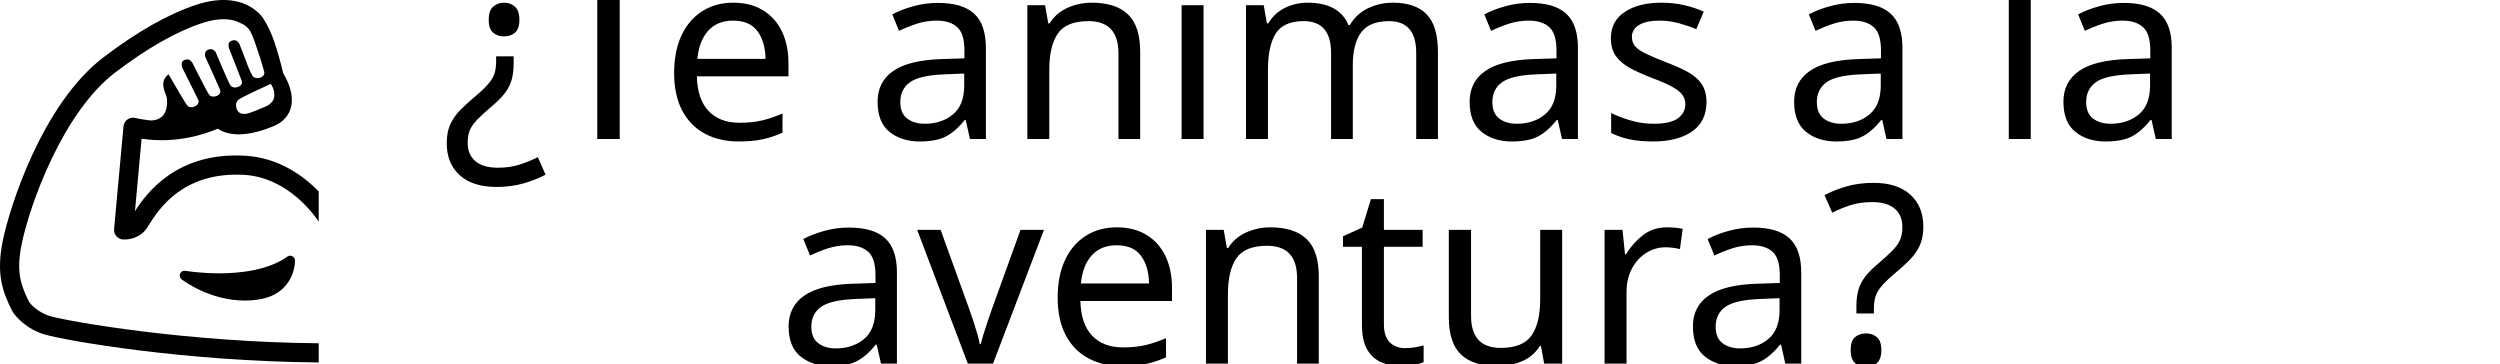
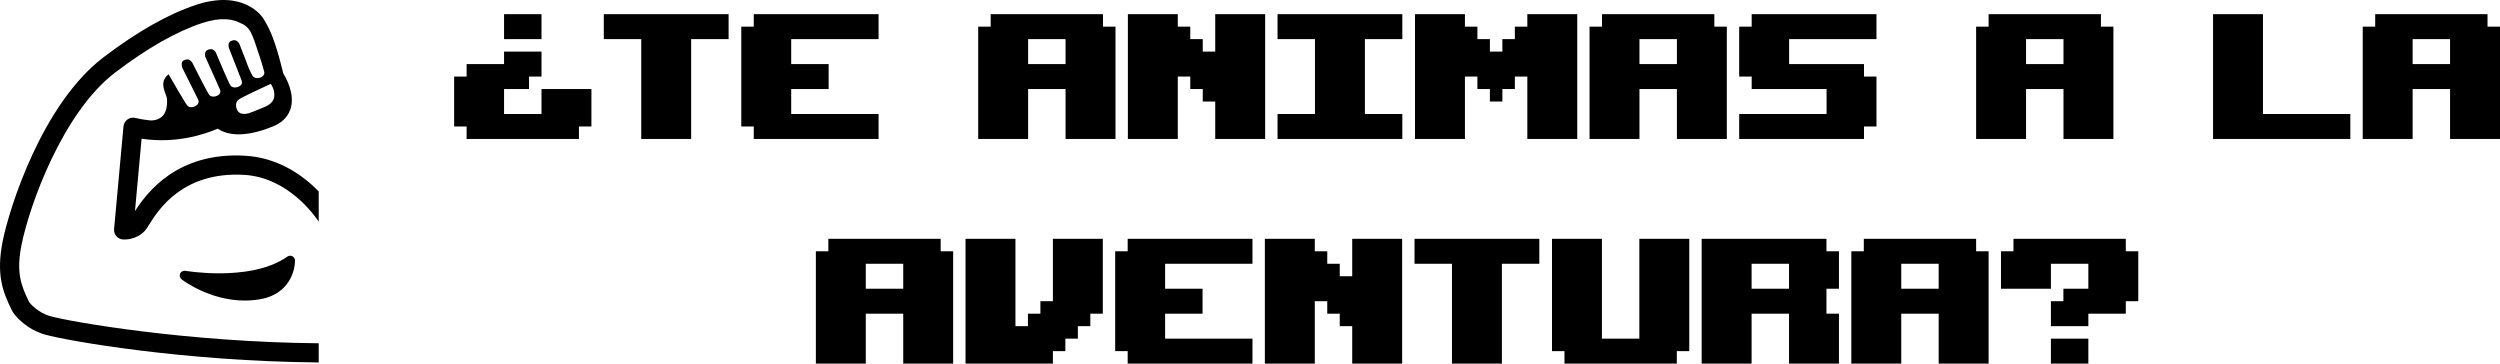
<svg xmlns="http://www.w3.org/2000/svg" width="197.87mm" height="28.779mm" viewBox="0 0 701.116 101.972" id="svg2" version="1.1">
  <defs id="defs4" />
  <g id="layer1" transform="translate(-783.5345,127.6353)">
    <flowRoot xml:space="preserve" id="flowRoot3464" style="font-style:normal;font-weight:normal;font-size:40px;line-height:0%;font-family:sans-serif;letter-spacing:0px;word-spacing:0px;fill:#000000;fill-opacity:1;stroke:none;stroke-width:1px;stroke-linecap:butt;stroke-linejoin:miter;stroke-opacity:1">
      <flowRegion id="flowRegion3466">
        <rect id="rect3468" width="170.716" height="49.497" x="266.68" y="100.391" />
      </flowRegion>
      <flowPara id="flowPara3470" />
    </flowRoot>
-     <g transform="translate(736.9063,-430.8504)" id="layer1-2" style="fill:#000000">
-       <flowRoot transform="translate(96.63367,68.79076)" style="font-style:normal;font-weight:normal;font-size:40px;line-height:0%;font-family:sans-serif;letter-spacing:0px;word-spacing:0px;fill:#000000;fill-opacity:1;stroke:none;stroke-width:1px;stroke-linecap:butt;stroke-linejoin:miter;stroke-opacity:1" id="flowRoot3464-6" xml:space="preserve">
-         <flowRegion id="flowRegion3466-1">
-           <rect y="100.391" x="266.68" height="49.497" width="170.716" id="rect3468-8" style="fill:#000000" />
-         </flowRegion>
-         <flowPara id="flowPara3470-7" />
-       </flowRoot>
-       <text id="text3336-9" y="342.187" x="462.603" style="font-style:normal;font-variant:normal;font-weight:normal;font-stretch:normal;font-size:40px;line-height:90%;font-family:'Upheaval TT (BRK)';-inkscape-font-specification:'Upheaval TT (BRK)';letter-spacing:0px;word-spacing:0px;fill:#000000;fill-opacity:1;stroke:none;stroke-width:1px;stroke-linecap:butt;stroke-linejoin:miter;stroke-opacity:1" xml:space="preserve">
-         <tspan style="font-style:normal;font-variant:normal;font-weight:normal;font-stretch:normal;font-size:70px;line-height:90%;font-family:'Upheaval TT (BRK)';-inkscape-font-specification:'Upheaval TT (BRK)';text-align:center;text-anchor:middle;fill:#000000" id="tspan3340-2" y="342.187" x="462.603">¿Te animas a la</tspan>
-         <tspan id="tspan3477" style="font-style:normal;font-variant:normal;font-weight:normal;font-stretch:normal;font-size:70px;line-height:90%;font-family:'Upheaval TT (BRK)';-inkscape-font-specification:'Upheaval TT (BRK)';text-align:center;text-anchor:middle;fill:#000000" y="405.187" x="462.603">aventura?</tspan>
-       </text>
-       <g id="g3" transform="matrix(0.8074256,0,0,0.8074256,39.64342,302.3645)" style="fill:#000000">
-         <g id="g7" style="fill:#000000">
-           <g id="g9" style="fill:#000000">
-             <path d="m 119.349,78.032 0,-10.494 C 114.127,62.191 105.541,55.822 93.808,55.144 70.092,53.754 59.547,68.132 55.531,74.392 l 2.301,-25.165 c 12.118,1.85 22.135,-1.624 26.412,-3.481 2.828,1.908 8.636,3.615 19.473,-0.896 3.85,-1.607 5.339,-4.26 5.908,-6.201 1.456,-4.954 -1.473,-10.302 -2.578,-12.084 C 104.922,17.912 103.072,11.971 100.06,7.401 99.382,6.363 92.93,-2.583 76.804,2.723 67.18,5.887 56.36,12.013 44.627,20.933 23.211,37.227 11.889,73.354 9.604,84.727 7.27,96.401 9.562,102.351 12.81,108.912 c 0.929,1.875 5.13,6.586 11.582,8.385 7.423,2.076 47.726,9.256 94.958,9.649 l 0,-6.661 C 73.415,119.891 33.121,112.82 26.183,110.887 21.781,109.657 19.07,106.443 18.777,105.958 15.932,100.192 14.208,95.69 16.141,86.032 18.844,72.542 30.35,40.164 48.661,26.239 59.8,17.762 69.967,11.979 78.889,9.051 85.534,6.858 89.626,7.762 91.952,8.967 c 1.465,0.552 2.812,1.498 3.699,3.096 0.469,0.854 0.962,2.101 1.397,3.28 0.611,1.699 1.08,3.264 1.08,3.264 l 0,0 c 1.08,2.896 2.109,6.728 2.259,7.23 0.151,0.486 0.075,0.871 -0.092,1.189 -0.226,0.427 -0.628,0.736 -1.08,0.929 -0.795,0.326 -2.151,0.427 -2.82,-0.536 -0.661,-0.962 -1.933,-4.034 -2.192,-4.962 l -2.427,-6.21 0,0 0,0 c 0,0 -0.519,-0.979 -1.364,-1.188 -0.669,-0.167 -1.757,0.142 -2.143,0.745 -0.494,0.77 -0.1,1.933 -0.1,1.933 0,0 4.226,10.737 4.427,11.323 0.376,1.113 -0.327,1.774 -1.104,2.125 -0.787,0.343 -2.125,0.46 -2.804,-0.477 C 88.027,29.804 83.977,20.139 83.675,19.427 L 83.65,19.351 c 0,0 -0.519,-0.979 -1.364,-1.179 -0.669,-0.167 -1.766,0.133 -2.143,0.736 -0.594,0.971 -0.15,1.958 -0.15,1.958 0.879,1.95 4.887,10.821 5.08,11.339 0.41,1.071 -0.259,1.749 -1.013,2.117 -0.753,0.36 -2.067,0.527 -2.77,-0.368 -0.703,-0.904 -5.891,-11.222 -5.891,-11.222 0,0 -0.611,-0.92 -1.473,-1.038 -0.678,-0.101 -1.791,0.293 -2.05,0.954 -0.31,0.803 0.092,1.941 0.092,1.941 0,0 5.197,10.436 5.481,11.005 0.519,1.071 -0.101,1.824 -0.837,2.268 -0.737,0.444 -2.067,0.728 -2.879,-0.125 -0.644,-0.687 -4.82,-7.917 -6.527,-10.879 -3.264,2.51 -1.339,5.808 -0.728,7.757 0.368,1.155 0.452,5.105 -1.473,6.846 -1.297,1.18 -2.82,1.448 -4.008,1.439 -0.569,-0.05 -1.146,-0.134 -1.724,-0.217 -0.142,-0.034 -0.243,-0.067 -0.243,-0.067 0,0 0.042,0.034 0.059,0.042 -1.138,-0.159 -2.285,-0.36 -3.457,-0.645 -0.946,-0.226 -1.933,-0.025 -2.711,0.536 -0.787,0.561 -1.289,1.439 -1.38,2.402 l -3.264,35.658 c -0.083,0.895 0.201,1.774 0.778,2.46 0.577,0.678 1.406,1.105 2.293,1.164 0.469,0.042 4.594,0.243 7.59,-2.996 0.469,-0.51 0.887,-1.171 1.515,-2.176 3.172,-5.062 11.624,-18.486 32.972,-17.273 15.171,0.879 24.427,13.976 25.924,16.244 z M 91.558,35.628 c 1.046,-0.787 7.632,-3.841 10.151,-4.996 0.603,-0.284 0.979,-0.452 0.979,-0.452 0,0 1.564,2 1.205,4.603 -0.075,0.519 -0.284,0.971 -0.561,1.381 -0.619,0.896 -1.59,1.54 -2.418,1.891 -2.82,1.18 -5.247,2.184 -5.85,2.335 -2.251,0.578 -3.414,0.008 -3.967,-1.004 -0.56,-1.013 -0.836,-2.779 0.461,-3.758 z" id="path11" style="fill:#000000" />
-           </g>
-           <path d="m 108.471,90.174 c -6.746,4.804 -16.612,5.816 -23.691,5.816 -6.62,0 -11.708,-0.871 -11.758,-0.879 -0.753,-0.134 -1.498,0.268 -1.807,0.962 -0.31,0.703 -0.101,1.523 0.501,1.992 0.385,0.302 9.657,7.381 21.959,7.381 1.958,0 3.908,-0.185 5.808,-0.552 9.339,-1.791 11.683,-9.541 11.615,-13.39 -0.008,-0.619 -0.359,-1.18 -0.912,-1.457 -0.552,-0.283 -1.213,-0.232 -1.715,0.127 z" id="path13" style="fill:#000000" />
+     <flowRoot xml:space="preserve" id="flowRoot3464-6" style="font-style:normal;font-weight:normal;font-size:40px;line-height:0%;font-family:sans-serif;letter-spacing:0px;word-spacing:0px;fill:#000000;fill-opacity:1;stroke:none;stroke-width:1px;stroke-linecap:butt;stroke-linejoin:miter;stroke-opacity:1" transform="translate(833.54,-362.0596)">
+       <flowRegion id="flowRegion3466-1">
+         <rect style="fill:#000000" id="rect3468-8" width="170.716" height="49.497" x="266.68" y="100.391" />
+       </flowRegion>
+       <flowPara id="flowPara3470-7" />
+     </flowRoot>
+     <g style="font-style:normal;font-variant:normal;font-weight:normal;font-stretch:normal;font-size:40px;line-height:90%;font-family:'Upheaval TT (BRK)';-inkscape-font-specification:'Upheaval TT (BRK)';letter-spacing:0px;word-spacing:0px;fill:#000000;fill-opacity:1;stroke:none;stroke-width:1px;stroke-linecap:butt;stroke-linejoin:miter;stroke-opacity:1" id="text3336-9">
+       <path d="m 914.396,-88.664 31.5,0 0,-3.5 3.5,0 0,-10.5 -14,0 0,7 -10.5,0 0,-7 7,0 0,-3.5 3.5,0 0,-7 -10.5,0 0,3.5 -10.5,0 0,3.5 -3.5,0 0,14 3.5,0 0,3.5 z m 10.5,-28 10.5,0 0,-7 -10.5,0 0,7 z" style="font-style:normal;font-variant:normal;font-weight:normal;font-stretch:normal;font-size:70px;line-height:90%;font-family:'Upheaval TT (BRK)';-inkscape-font-specification:'Upheaval TT (BRK)';text-align:center;text-anchor:middle;fill:#000000" id="path3414" />
+       <path d="m 977.369,-116.664 10.5,0 0,-7 -35,0 0,7 10.5,0 0,28 14,0 0,-28 z" style="font-style:normal;font-variant:normal;font-weight:normal;font-stretch:normal;font-size:70px;line-height:90%;font-family:'Upheaval TT (BRK)';-inkscape-font-specification:'Upheaval TT (BRK)';text-align:center;text-anchor:middle;fill:#000000" id="path3416" />
+       <path d="m 994.924,-88.664 35,0 0,-7 -24.5,0 0,-7 10.5,0 0,-7 -10.5,0 0,-7 24.5,0 0,-7 -35,0 0,3.5 -3.5,0 0,28 3.5,0 0,3.5 z" style="font-style:normal;font-variant:normal;font-weight:normal;font-stretch:normal;font-size:70px;line-height:90%;font-family:'Upheaval TT (BRK)';-inkscape-font-specification:'Upheaval TT (BRK)';text-align:center;text-anchor:middle;fill:#000000" id="path3418" />
+       <path d="m 1071.869,-102.664 10.5,0 0,14 14,0 0,-31.5 -3.5,0 0,-3.5 -10.5,0 -21,0 0,3.5 -3.5,0 0,31.5 14,0 0,-14 z m 0,-14 10.5,0 0,7 -10.5,0 0,-7 z" style="font-style:normal;font-variant:normal;font-weight:normal;font-stretch:normal;font-size:70px;line-height:90%;font-family:'Upheaval TT (BRK)';-inkscape-font-specification:'Upheaval TT (BRK)';text-align:center;text-anchor:middle;fill:#000000" id="path3420" />
+       <path d="m 1113.842,-106.164 3.5,0 0,3.5 3.5,0 0,3.5 3.5,0 0,10.5 14,0 0,-35 -14,0 0,10.5 -3.5,0 0,-3.5 -3.5,0 0,-3.5 -3.5,0 0,-3.5 -14,0 0,35 14,0 0,-17.5 z" style="font-style:normal;font-variant:normal;font-weight:normal;font-stretch:normal;font-size:70px;line-height:90%;font-family:'Upheaval TT (BRK)';-inkscape-font-specification:'Upheaval TT (BRK)';text-align:center;text-anchor:middle;fill:#000000" id="path3422" />
+       <path d="m 1141.814,-116.664 10.5,0 0,21 -10.5,0 0,7 35,0 0,-7 -10.5,0 0,-21 10.5,0 0,-7 -35,0 0,7 z" style="font-style:normal;font-variant:normal;font-weight:normal;font-stretch:normal;font-size:70px;line-height:90%;font-family:'Upheaval TT (BRK)';-inkscape-font-specification:'Upheaval TT (BRK)';text-align:center;text-anchor:middle;fill:#000000" id="path3424" />
+       <path d="m 1194.369,-106.164 3.5,0 0,3.5 3.5,0 0,3.5 3.5,0 0,-3.5 3.5,0 0,-3.5 3.5,0 0,17.5 14,0 0,-35 -14,0 0,3.5 -3.5,0 0,3.5 -3.5,0 0,3.5 -3.5,0 0,-3.5 -3.5,0 0,-3.5 -3.5,0 0,-3.5 -14,0 0,35 14,0 0,-17.5 z" style="font-style:normal;font-variant:normal;font-weight:normal;font-stretch:normal;font-size:70px;line-height:90%;font-family:'Upheaval TT (BRK)';-inkscape-font-specification:'Upheaval TT (BRK)';text-align:center;text-anchor:middle;fill:#000000" id="path3426" />
+       <path d="m 1243.314,-102.664 10.5,0 0,14 14,0 0,-31.5 -3.5,0 0,-3.5 -10.5,0 -21,0 0,3.5 -3.5,0 0,31.5 14,0 0,-14 z m 0,-14 10.5,0 0,7 -10.5,0 0,-7 z" style="font-style:normal;font-variant:normal;font-weight:normal;font-stretch:normal;font-size:70px;line-height:90%;font-family:'Upheaval TT (BRK)';-inkscape-font-specification:'Upheaval TT (BRK)';text-align:center;text-anchor:middle;fill:#000000" id="path3428" />
+       <path d="m 1271.287,-88.664 35,0 0,-3.5 3.5,0 0,-14 -3.5,0 0,-3.5 -10.5,0 -10.5,0 0,-7 24.5,0 0,-7 -35,0 0,3.5 -3.5,0 0,14 3.5,0 0,3.5 21,0 0,7 -24.5,0 0,7 z" style="font-style:normal;font-variant:normal;font-weight:normal;font-stretch:normal;font-size:70px;line-height:90%;font-family:'Upheaval TT (BRK)';-inkscape-font-specification:'Upheaval TT (BRK)';text-align:center;text-anchor:middle;fill:#000000" id="path3430" />
+       <path d="m 1351.732,-102.664 10.5,0 0,14 14,0 0,-31.5 -3.5,0 0,-3.5 -10.5,0 -21,0 0,3.5 -3.5,0 0,31.5 14,0 0,-14 z m 0,-14 10.5,0 0,7 -10.5,0 0,-7 z" style="font-style:normal;font-variant:normal;font-weight:normal;font-stretch:normal;font-size:70px;line-height:90%;font-family:'Upheaval TT (BRK)';-inkscape-font-specification:'Upheaval TT (BRK)';text-align:center;text-anchor:middle;fill:#000000" id="path3432" />
+       <path d="m 1404.178,-88.664 38.5,0 0,-7 -24.5,0 0,-28 -14,0 0,35 z" style="font-style:normal;font-variant:normal;font-weight:normal;font-stretch:normal;font-size:70px;line-height:90%;font-family:'Upheaval TT (BRK)';-inkscape-font-specification:'Upheaval TT (BRK)';text-align:center;text-anchor:middle;fill:#000000" id="path3434" />
+       <path d="m 1460.15,-102.664 10.5,0 0,14 14,0 0,-31.5 -3.5,0 0,-3.5 -10.5,0 -21,0 0,3.5 -3.5,0 0,31.5 14,0 0,-14 z m 0,-14 10.5,0 0,7 -10.5,0 0,-7 z" style="font-style:normal;font-variant:normal;font-weight:normal;font-stretch:normal;font-size:70px;line-height:90%;font-family:'Upheaval TT (BRK)';-inkscape-font-specification:'Upheaval TT (BRK)';text-align:center;text-anchor:middle;fill:#000000" id="path3436" />
+       <path d="m 1026.342,-39.664 10.5,0 0,14 14,0 0,-31.5 -3.5,0 0,-3.5 -10.5,0 -21,0 0,3.5 -3.5,0 0,31.5 14,0 0,-14 z m 0,-14 10.5,0 0,7 -10.5,0 0,-7 z" style="font-style:normal;font-variant:normal;font-weight:normal;font-stretch:normal;font-size:70px;line-height:90%;font-family:'Upheaval TT (BRK)';-inkscape-font-specification:'Upheaval TT (BRK)';text-align:center;text-anchor:middle;fill:#000000" id="path3438" />
+       <path d="m 1078.814,-29.164 3.5,0 0,-3.5 3.5,0 0,-3.5 3.5,0 0,-3.5 3.5,0 0,-21 -14,0 0,17.5 -3.5,0 0,3.5 -3.5,0 0,3.5 -3.5,0 0,-24.5 -14,0 0,35 24.5,0 0,-3.5 z" style="font-style:normal;font-variant:normal;font-weight:normal;font-stretch:normal;font-size:70px;line-height:90%;font-family:'Upheaval TT (BRK)';-inkscape-font-specification:'Upheaval TT (BRK)';text-align:center;text-anchor:middle;fill:#000000" id="path3440" />
+       <path d="m 1099.787,-25.664 35,0 0,-7 -24.5,0 0,-7 10.5,0 0,-7 -10.5,0 0,-7 24.5,0 0,-7 -35,0 0,3.5 -3.5,0 0,28 3.5,0 0,3.5 z" style="font-style:normal;font-variant:normal;font-weight:normal;font-stretch:normal;font-size:70px;line-height:90%;font-family:'Upheaval TT (BRK)';-inkscape-font-specification:'Upheaval TT (BRK)';text-align:center;text-anchor:middle;fill:#000000" id="path3442" />
+       <path d="m 1152.26,-43.164 3.5,0 0,3.5 3.5,0 0,3.5 3.5,0 0,10.5 14,0 0,-35 -14,0 0,10.5 -3.5,0 0,-3.5 -3.5,0 0,-3.5 -3.5,0 0,-3.5 -14,0 0,35 14,0 0,-17.5 z" style="font-style:normal;font-variant:normal;font-weight:normal;font-stretch:normal;font-size:70px;line-height:90%;font-family:'Upheaval TT (BRK)';-inkscape-font-specification:'Upheaval TT (BRK)';text-align:center;text-anchor:middle;fill:#000000" id="path3444" />
+       <path d="m 1204.732,-53.664 10.5,0 0,-7 -35,0 0,7 10.5,0 0,28 14,0 0,-28 z" style="font-style:normal;font-variant:normal;font-weight:normal;font-stretch:normal;font-size:70px;line-height:90%;font-family:'Upheaval TT (BRK)';-inkscape-font-specification:'Upheaval TT (BRK)';text-align:center;text-anchor:middle;fill:#000000" id="path3446" />
+       <path d="m 1253.787,-29.164 3.5,0 0,-31.5 -14,0 0,28 -10.5,0 0,-28 -14,0 0,31.5 3.5,0 0,3.5 31.5,0 0,-3.5 z" style="font-style:normal;font-variant:normal;font-weight:normal;font-stretch:normal;font-size:70px;line-height:90%;font-family:'Upheaval TT (BRK)';-inkscape-font-specification:'Upheaval TT (BRK)';text-align:center;text-anchor:middle;fill:#000000" id="path3448" />
+       <path d="m 1274.76,-39.664 10.5,0 0,14 14,0 0,-14 -3.5,0 0,-7 3.5,0 0,-10.5 -3.5,0 0,-3.5 -10.5,0 -10.5,0 -14,0 0,35 14,0 0,-14 z m 0,-14 10.5,0 0,7 -10.5,0 0,-7 z" style="font-style:normal;font-variant:normal;font-weight:normal;font-stretch:normal;font-size:70px;line-height:90%;font-family:'Upheaval TT (BRK)';-inkscape-font-specification:'Upheaval TT (BRK)';text-align:center;text-anchor:middle;fill:#000000" id="path3450" />
+       <path d="m 1316.732,-39.664 10.5,0 0,14 14,0 0,-31.5 -3.5,0 0,-3.5 -10.5,0 -21,0 0,3.5 -3.5,0 0,31.5 14,0 0,-14 z m 0,-14 10.5,0 0,7 -10.5,0 0,-7 z" style="font-style:normal;font-variant:normal;font-weight:normal;font-stretch:normal;font-size:70px;line-height:90%;font-family:'Upheaval TT (BRK)';-inkscape-font-specification:'Upheaval TT (BRK)';text-align:center;text-anchor:middle;fill:#000000" id="path3452" />
+       <path d="m 1358.705,-53.664 10.5,0 0,7 -7,0 0,3.5 -3.5,0 0,7 10.5,0 0,-3.5 10.5,0 0,-3.5 3.5,0 0,-14 -3.5,0 0,-3.5 -31.5,0 0,3.5 -3.5,0 0,10.5 14,0 0,-7 z m 0,28 10.5,0 0,-7 -10.5,0 0,7 z" style="font-style:normal;font-variant:normal;font-weight:normal;font-stretch:normal;font-size:70px;line-height:90%;font-family:'Upheaval TT (BRK)';-inkscape-font-specification:'Upheaval TT (BRK)';text-align:center;text-anchor:middle;fill:#000000" id="path3454" />
+     </g>
+     <g style="fill:#000000" transform="matrix(0.8074256,0,0,0.8074256,776.5498,-128.4859)" id="g3">
+       <g style="fill:#000000" id="g7">
+         <g style="fill:#000000" id="g9">
+           <path style="fill:#000000" id="path11" d="m 119.349,78.032 0,-10.494 C 114.127,62.191 105.541,55.822 93.808,55.144 70.092,53.754 59.547,68.132 55.531,74.392 l 2.301,-25.165 c 12.118,1.85 22.135,-1.624 26.412,-3.481 2.828,1.908 8.636,3.615 19.473,-0.896 3.85,-1.607 5.339,-4.26 5.908,-6.201 1.456,-4.954 -1.473,-10.302 -2.578,-12.084 C 104.922,17.912 103.072,11.971 100.06,7.401 99.382,6.363 92.93,-2.583 76.804,2.723 67.18,5.887 56.36,12.013 44.627,20.933 23.211,37.227 11.889,73.354 9.604,84.727 7.27,96.401 9.562,102.351 12.81,108.912 c 0.929,1.875 5.13,6.586 11.582,8.385 7.423,2.076 47.726,9.256 94.958,9.649 l 0,-6.661 C 73.415,119.891 33.121,112.82 26.183,110.887 21.781,109.657 19.07,106.443 18.777,105.958 15.932,100.192 14.208,95.69 16.141,86.032 18.844,72.542 30.35,40.164 48.661,26.239 59.8,17.762 69.967,11.979 78.889,9.051 85.534,6.858 89.626,7.762 91.952,8.967 c 1.465,0.552 2.812,1.498 3.699,3.096 0.469,0.854 0.962,2.101 1.397,3.28 0.611,1.699 1.08,3.264 1.08,3.264 l 0,0 c 1.08,2.896 2.109,6.728 2.259,7.23 0.151,0.486 0.075,0.871 -0.092,1.189 -0.226,0.427 -0.628,0.736 -1.08,0.929 -0.795,0.326 -2.151,0.427 -2.82,-0.536 -0.661,-0.962 -1.933,-4.034 -2.192,-4.962 l -2.427,-6.21 0,0 0,0 c 0,0 -0.519,-0.979 -1.364,-1.188 -0.669,-0.167 -1.757,0.142 -2.143,0.745 -0.494,0.77 -0.1,1.933 -0.1,1.933 0,0 4.226,10.737 4.427,11.323 0.376,1.113 -0.327,1.774 -1.104,2.125 -0.787,0.343 -2.125,0.46 -2.804,-0.477 C 88.027,29.804 83.977,20.139 83.675,19.427 L 83.65,19.351 c 0,0 -0.519,-0.979 -1.364,-1.179 -0.669,-0.167 -1.766,0.133 -2.143,0.736 -0.594,0.971 -0.15,1.958 -0.15,1.958 0.879,1.95 4.887,10.821 5.08,11.339 0.41,1.071 -0.259,1.749 -1.013,2.117 -0.753,0.36 -2.067,0.527 -2.77,-0.368 -0.703,-0.904 -5.891,-11.222 -5.891,-11.222 0,0 -0.611,-0.92 -1.473,-1.038 -0.678,-0.101 -1.791,0.293 -2.05,0.954 -0.31,0.803 0.092,1.941 0.092,1.941 0,0 5.197,10.436 5.481,11.005 0.519,1.071 -0.101,1.824 -0.837,2.268 -0.737,0.444 -2.067,0.728 -2.879,-0.125 -0.644,-0.687 -4.82,-7.917 -6.527,-10.879 -3.264,2.51 -1.339,5.808 -0.728,7.757 0.368,1.155 0.452,5.105 -1.473,6.846 -1.297,1.18 -2.82,1.448 -4.008,1.439 -0.569,-0.05 -1.146,-0.134 -1.724,-0.217 -0.142,-0.034 -0.243,-0.067 -0.243,-0.067 0,0 0.042,0.034 0.059,0.042 -1.138,-0.159 -2.285,-0.36 -3.457,-0.645 -0.946,-0.226 -1.933,-0.025 -2.711,0.536 -0.787,0.561 -1.289,1.439 -1.38,2.402 l -3.264,35.658 c -0.083,0.895 0.201,1.774 0.778,2.46 0.577,0.678 1.406,1.105 2.293,1.164 0.469,0.042 4.594,0.243 7.59,-2.996 0.469,-0.51 0.887,-1.171 1.515,-2.176 3.172,-5.062 11.624,-18.486 32.972,-17.273 15.171,0.879 24.427,13.976 25.924,16.244 z M 91.558,35.628 c 1.046,-0.787 7.632,-3.841 10.151,-4.996 0.603,-0.284 0.979,-0.452 0.979,-0.452 0,0 1.564,2 1.205,4.603 -0.075,0.519 -0.284,0.971 -0.561,1.381 -0.619,0.896 -1.59,1.54 -2.418,1.891 -2.82,1.18 -5.247,2.184 -5.85,2.335 -2.251,0.578 -3.414,0.008 -3.967,-1.004 -0.56,-1.013 -0.836,-2.779 0.461,-3.758 z" />
        </g>
+         <path style="fill:#000000" id="path13" d="m 108.471,90.174 c -6.746,4.804 -16.612,5.816 -23.691,5.816 -6.62,0 -11.708,-0.871 -11.758,-0.879 -0.753,-0.134 -1.498,0.268 -1.807,0.962 -0.31,0.703 -0.101,1.523 0.501,1.992 0.385,0.302 9.657,7.381 21.959,7.381 1.958,0 3.908,-0.185 5.808,-0.552 9.339,-1.791 11.683,-9.541 11.615,-13.39 -0.008,-0.619 -0.359,-1.18 -0.912,-1.457 -0.552,-0.283 -1.213,-0.232 -1.715,0.127 z" />
      </g>
    </g>
    <flowRoot xml:space="preserve" id="flowRoot3627" style="font-style:normal;font-weight:normal;font-size:40px;line-height:0%;font-family:sans-serif;letter-spacing:0px;word-spacing:0px;fill:#000000;fill-opacity:1;stroke:none;stroke-width:1px;stroke-linecap:butt;stroke-linejoin:miter;stroke-opacity:1" transform="translate(96.63367,68.79075)">
      <flowRegion id="flowRegion3629">
        <rect id="rect3631" width="301.025" height="348.503" x="740.442" y="-143.056" />
      </flowRegion>
      <flowPara id="flowPara3633" />
    </flowRoot>
  </g>
</svg>
